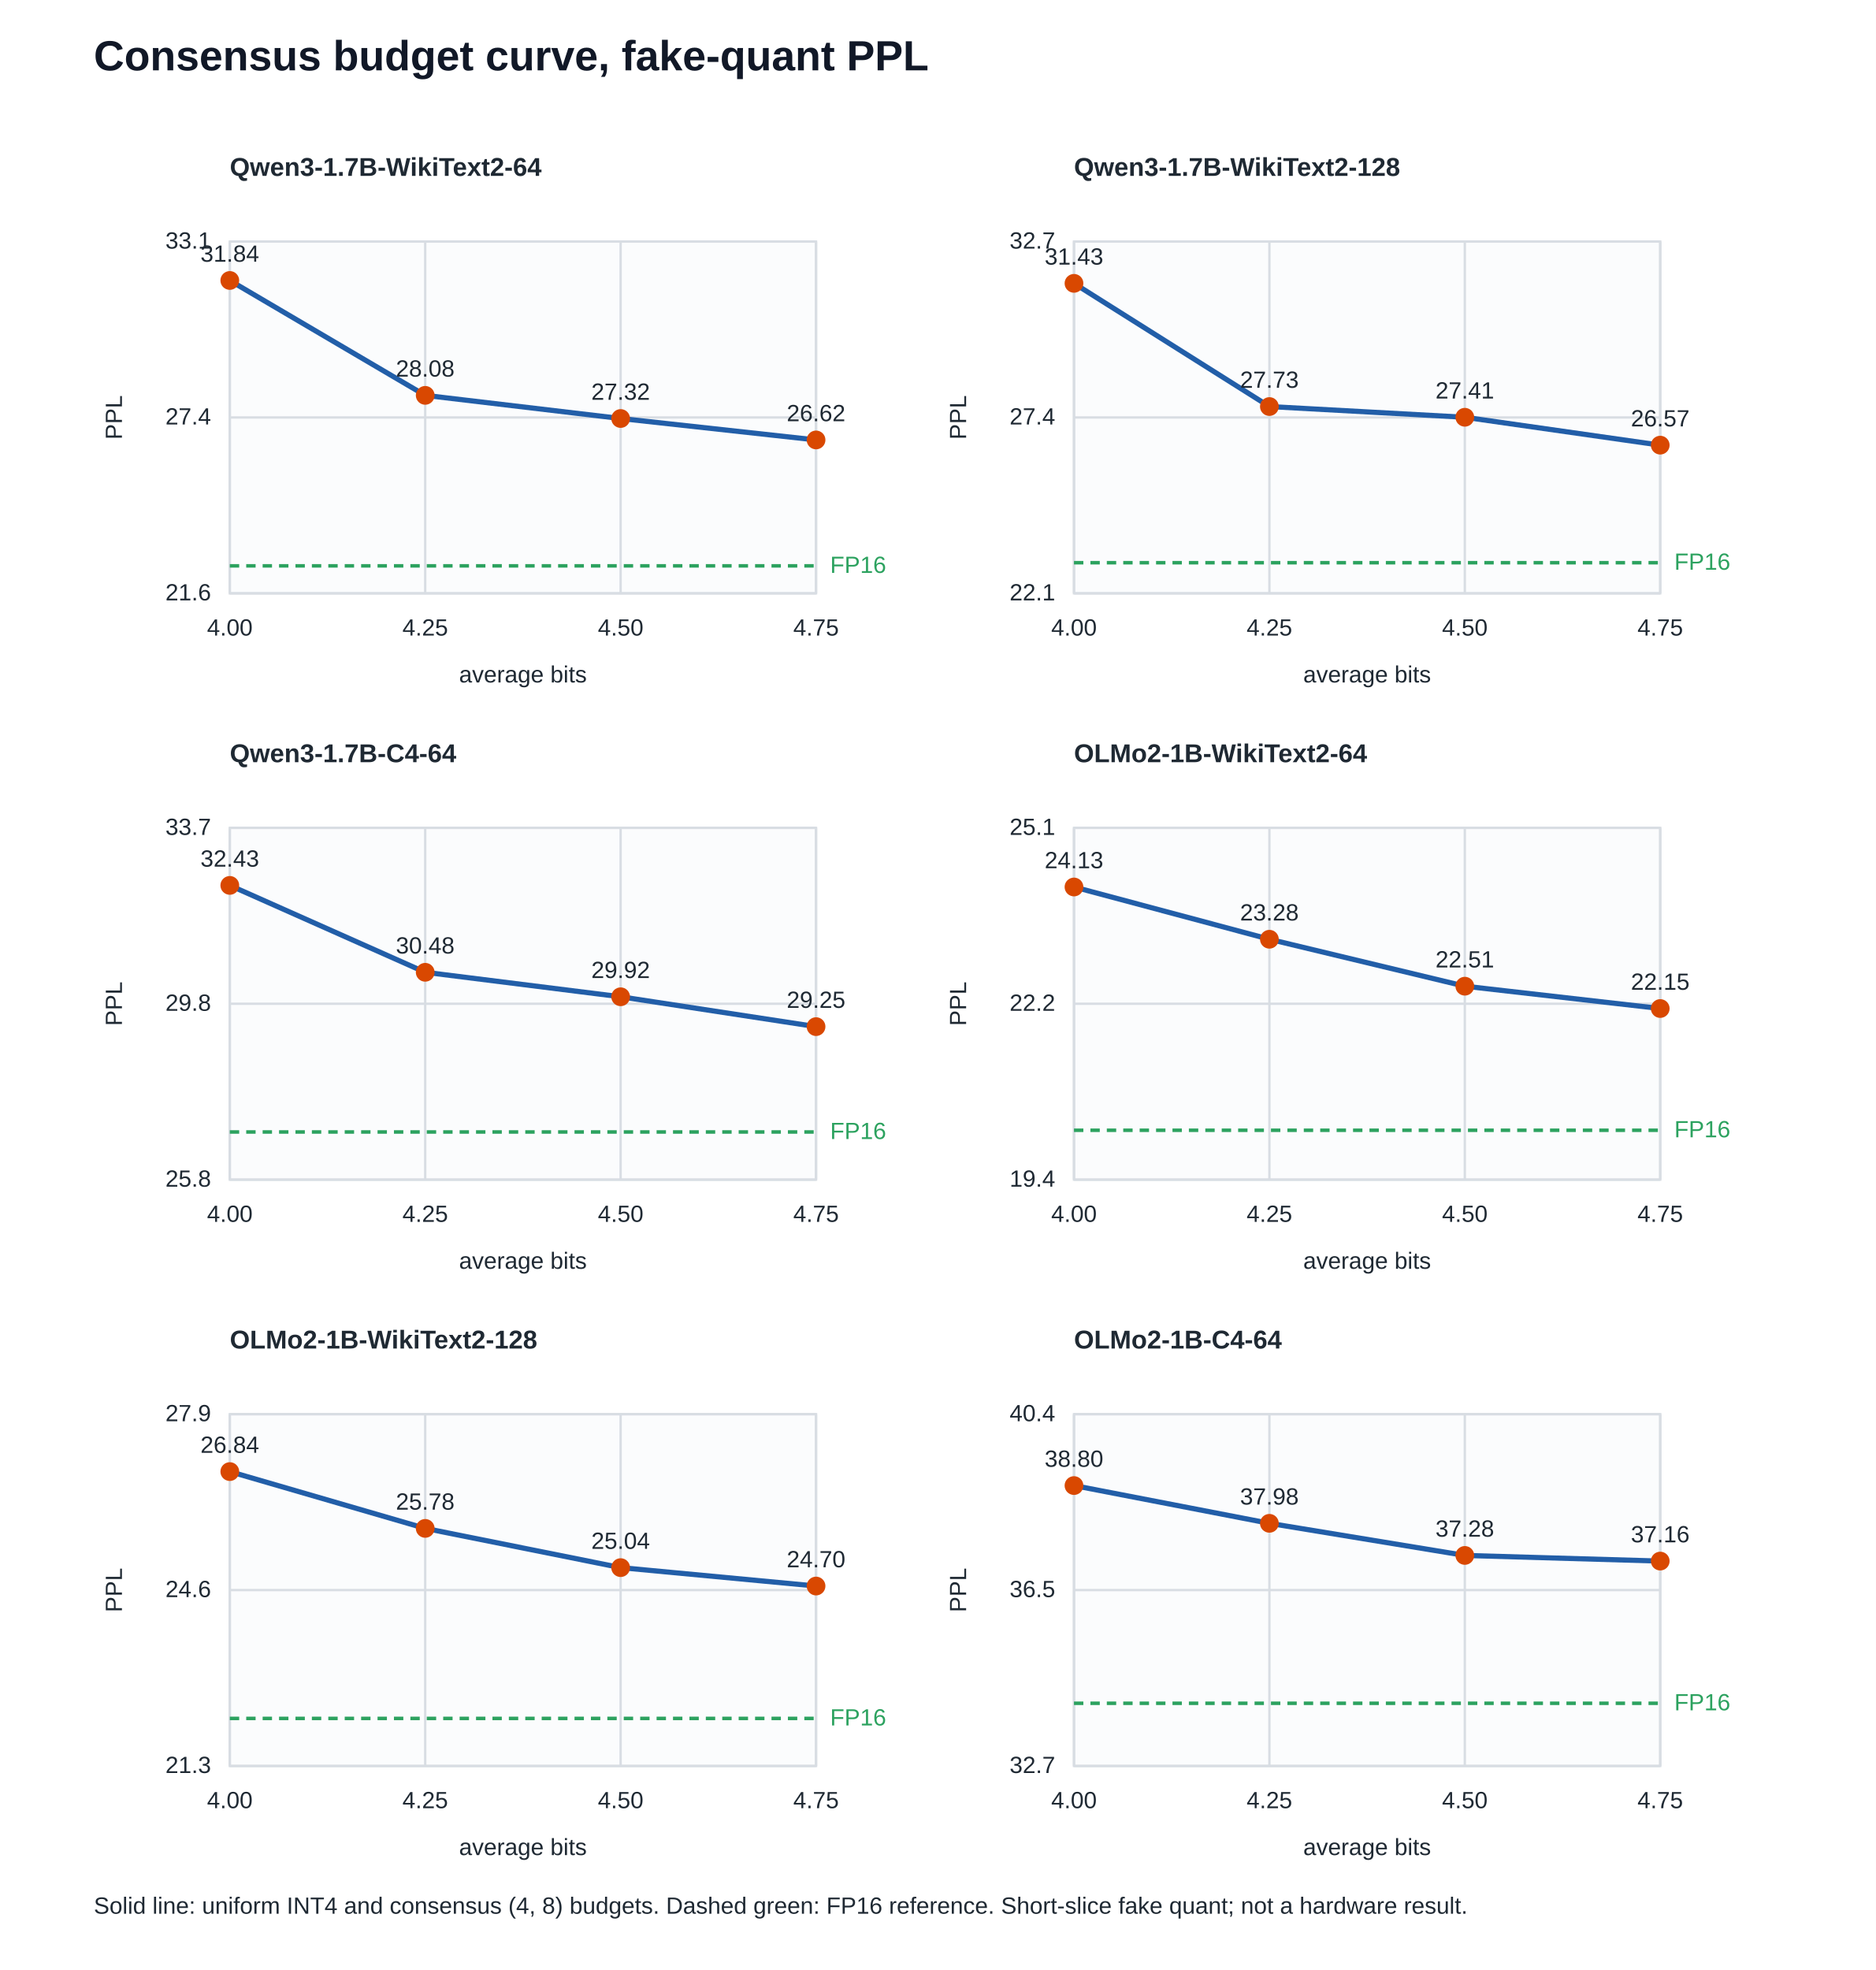
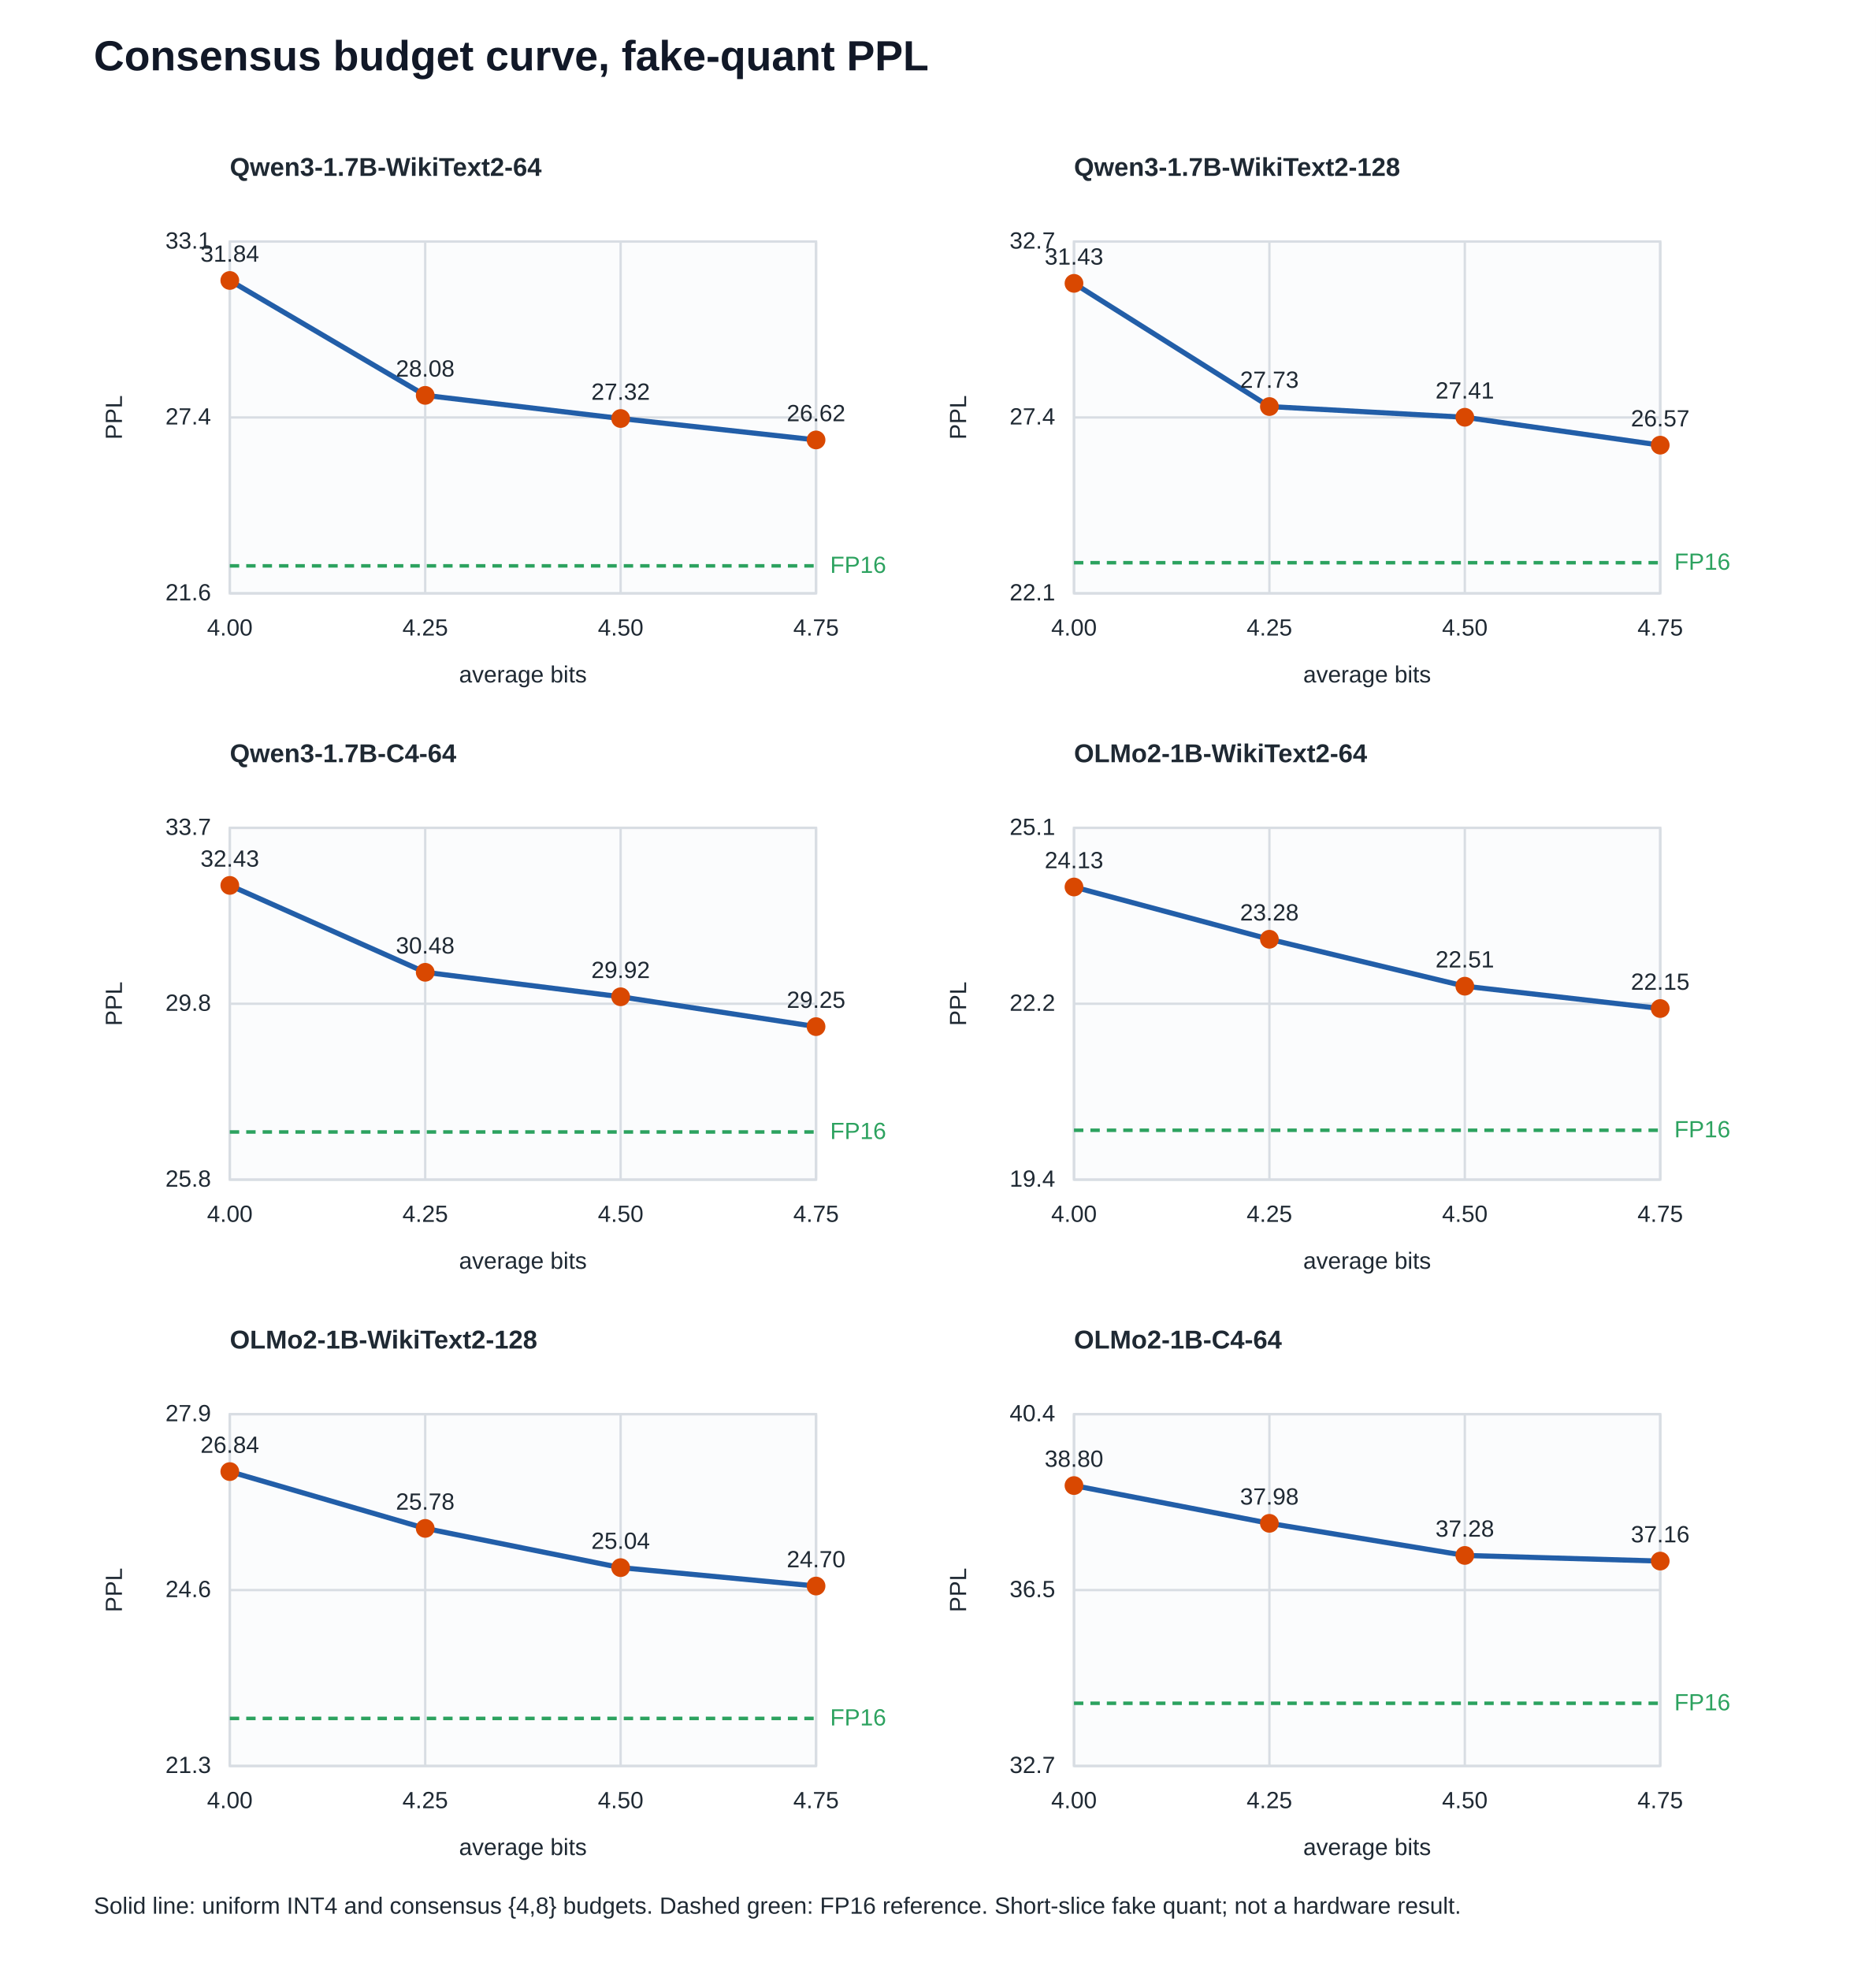
<svg xmlns="http://www.w3.org/2000/svg" width="800" height="840" viewBox="0 0 800 840">
  <style>text{font-family:Arial,Helvetica,sans-serif}.title{font-size:18px;font-weight:700}.label{font-size:11px}.small{font-size:10px}</style>
  <rect width="800" height="840" fill="#ffffff" />
  <text x="40" y="30" class="title" fill="#111827">Consensus budget curve, fake-quant PPL</text>
  <text x="98" y="75" class="label" font-weight="700" fill="#1f2933">Qwen3-1.7B-WikiText2-64</text>
  <rect x="98" y="103" width="250" height="150" fill="#fbfcfd" stroke="#d8dde3" />
  <line x1="98" y1="253.00" x2="348" y2="253.00" stroke="#d8dde3" stroke-width="1" />
  <text x="90" y="256.00" text-anchor="end" class="small" fill="#1f2933">21.6</text>
  <line x1="98" y1="178.00" x2="348" y2="178.00" stroke="#d8dde3" stroke-width="1" />
  <text x="90" y="181.00" text-anchor="end" class="small" fill="#1f2933">27.4</text>
  <line x1="98" y1="103.00" x2="348" y2="103.00" stroke="#d8dde3" stroke-width="1" />
  <text x="90" y="106.00" text-anchor="end" class="small" fill="#1f2933">33.1</text>
  <line x1="98.00" y1="103" x2="98.00" y2="253" stroke="#d8dde3" stroke-width="1" />
  <text x="98.00" y="271" text-anchor="middle" class="small" fill="#1f2933">4.00</text>
  <line x1="181.33" y1="103" x2="181.33" y2="253" stroke="#d8dde3" stroke-width="1" />
  <text x="181.33" y="271" text-anchor="middle" class="small" fill="#1f2933">4.25</text>
  <line x1="264.67" y1="103" x2="264.67" y2="253" stroke="#d8dde3" stroke-width="1" />
  <text x="264.67" y="271" text-anchor="middle" class="small" fill="#1f2933">4.50</text>
  <line x1="348.00" y1="103" x2="348.00" y2="253" stroke="#d8dde3" stroke-width="1" />
  <text x="348.00" y="271" text-anchor="middle" class="small" fill="#1f2933">4.75</text>
  <line x1="98" y1="241.28" x2="348" y2="241.28" stroke="#2ca25f" stroke-width="1.5" stroke-dasharray="4 3" />
  <text x="354" y="244.28" class="small" fill="#2ca25f">FP16</text>
  <path d="M 98.00 119.59 L 181.33 168.58 L 264.67 178.45 L 348.00 187.59" fill="none" stroke="#225ea8" stroke-width="2.2" />
  <circle cx="98.00" cy="119.59" r="4" fill="#d94801" />
  <text x="98.00" y="111.59" text-anchor="middle" class="small" fill="#1f2933">31.84</text>
  <circle cx="181.33" cy="168.58" r="4" fill="#d94801" />
  <text x="181.33" y="160.58" text-anchor="middle" class="small" fill="#1f2933">28.08</text>
  <circle cx="264.67" cy="178.45" r="4" fill="#d94801" />
  <text x="264.67" y="170.45" text-anchor="middle" class="small" fill="#1f2933">27.32</text>
  <circle cx="348.00" cy="187.59" r="4" fill="#d94801" />
  <text x="348.00" y="179.59" text-anchor="middle" class="small" fill="#1f2933">26.62</text>
-   <text x="223.0" y="291" text-anchor="middle" class="small" fill="#1f2933">average bits</text>
-   <text x="52" y="178.0" transform="rotate(-90 52 178.0)" text-anchor="middle" class="small" fill="#1f2933">PPL</text>
+   <text x="223.00" y="291" text-anchor="middle" class="small" fill="#1f2933">average bits</text>
+   <text x="52" y="178.00" transform="rotate(-90 52 178.00)" text-anchor="middle" class="small" fill="#1f2933">PPL</text>
  <text x="458" y="75" class="label" font-weight="700" fill="#1f2933">Qwen3-1.7B-WikiText2-128</text>
  <rect x="458" y="103" width="250" height="150" fill="#fbfcfd" stroke="#d8dde3" />
  <line x1="458" y1="253.00" x2="708" y2="253.00" stroke="#d8dde3" stroke-width="1" />
  <text x="450" y="256.00" text-anchor="end" class="small" fill="#1f2933">22.1</text>
  <line x1="458" y1="178.00" x2="708" y2="178.00" stroke="#d8dde3" stroke-width="1" />
  <text x="450" y="181.00" text-anchor="end" class="small" fill="#1f2933">27.4</text>
  <line x1="458" y1="103.00" x2="708" y2="103.00" stroke="#d8dde3" stroke-width="1" />
  <text x="450" y="106.00" text-anchor="end" class="small" fill="#1f2933">32.7</text>
  <line x1="458.00" y1="103" x2="458.00" y2="253" stroke="#d8dde3" stroke-width="1" />
  <text x="458.00" y="271" text-anchor="middle" class="small" fill="#1f2933">4.00</text>
  <line x1="541.33" y1="103" x2="541.33" y2="253" stroke="#d8dde3" stroke-width="1" />
  <text x="541.33" y="271" text-anchor="middle" class="small" fill="#1f2933">4.25</text>
  <line x1="624.67" y1="103" x2="624.67" y2="253" stroke="#d8dde3" stroke-width="1" />
  <text x="624.67" y="271" text-anchor="middle" class="small" fill="#1f2933">4.50</text>
  <line x1="708.00" y1="103" x2="708.00" y2="253" stroke="#d8dde3" stroke-width="1" />
  <text x="708.00" y="271" text-anchor="middle" class="small" fill="#1f2933">4.75</text>
  <line x1="458" y1="239.94" x2="708" y2="239.94" stroke="#2ca25f" stroke-width="1.5" stroke-dasharray="4 3" />
  <text x="714" y="242.94" class="small" fill="#2ca25f">FP16</text>
  <path d="M 458.00 120.82 L 541.33 173.35 L 624.67 177.92 L 708.00 189.81" fill="none" stroke="#225ea8" stroke-width="2.2" />
  <circle cx="458.00" cy="120.82" r="4" fill="#d94801" />
  <text x="458.00" y="112.82" text-anchor="middle" class="small" fill="#1f2933">31.43</text>
  <circle cx="541.33" cy="173.35" r="4" fill="#d94801" />
  <text x="541.33" y="165.35" text-anchor="middle" class="small" fill="#1f2933">27.73</text>
  <circle cx="624.67" cy="177.92" r="4" fill="#d94801" />
  <text x="624.67" y="169.92" text-anchor="middle" class="small" fill="#1f2933">27.41</text>
  <circle cx="708.00" cy="189.81" r="4" fill="#d94801" />
  <text x="708.00" y="181.81" text-anchor="middle" class="small" fill="#1f2933">26.57</text>
-   <text x="583.0" y="291" text-anchor="middle" class="small" fill="#1f2933">average bits</text>
-   <text x="412" y="178.0" transform="rotate(-90 412 178.0)" text-anchor="middle" class="small" fill="#1f2933">PPL</text>
+   <text x="583.00" y="291" text-anchor="middle" class="small" fill="#1f2933">average bits</text>
+   <text x="412" y="178.00" transform="rotate(-90 412 178.00)" text-anchor="middle" class="small" fill="#1f2933">PPL</text>
  <text x="98" y="325" class="label" font-weight="700" fill="#1f2933">Qwen3-1.7B-C4-64</text>
  <rect x="98" y="353" width="250" height="150" fill="#fbfcfd" stroke="#d8dde3" />
  <line x1="98" y1="503.00" x2="348" y2="503.00" stroke="#d8dde3" stroke-width="1" />
  <text x="90" y="506.00" text-anchor="end" class="small" fill="#1f2933">25.8</text>
  <line x1="98" y1="428.00" x2="348" y2="428.00" stroke="#d8dde3" stroke-width="1" />
  <text x="90" y="431.00" text-anchor="end" class="small" fill="#1f2933">29.8</text>
  <line x1="98" y1="353.00" x2="348" y2="353.00" stroke="#d8dde3" stroke-width="1" />
  <text x="90" y="356.00" text-anchor="end" class="small" fill="#1f2933">33.7</text>
  <line x1="98.00" y1="353" x2="98.00" y2="503" stroke="#d8dde3" stroke-width="1" />
  <text x="98.00" y="521" text-anchor="middle" class="small" fill="#1f2933">4.00</text>
  <line x1="181.33" y1="353" x2="181.33" y2="503" stroke="#d8dde3" stroke-width="1" />
  <text x="181.33" y="521" text-anchor="middle" class="small" fill="#1f2933">4.25</text>
  <line x1="264.67" y1="353" x2="264.67" y2="503" stroke="#d8dde3" stroke-width="1" />
  <text x="264.67" y="521" text-anchor="middle" class="small" fill="#1f2933">4.50</text>
  <line x1="348.00" y1="353" x2="348.00" y2="503" stroke="#d8dde3" stroke-width="1" />
  <text x="348.00" y="521" text-anchor="middle" class="small" fill="#1f2933">4.75</text>
  <line x1="98" y1="482.67" x2="348" y2="482.67" stroke="#2ca25f" stroke-width="1.5" stroke-dasharray="4 3" />
  <text x="354" y="485.67" class="small" fill="#2ca25f">FP16</text>
  <path d="M 98.00 377.53 L 181.33 414.58 L 264.67 425.02 L 348.00 437.75" fill="none" stroke="#225ea8" stroke-width="2.2" />
  <circle cx="98.00" cy="377.53" r="4" fill="#d94801" />
  <text x="98.00" y="369.53" text-anchor="middle" class="small" fill="#1f2933">32.43</text>
  <circle cx="181.33" cy="414.58" r="4" fill="#d94801" />
  <text x="181.33" y="406.58" text-anchor="middle" class="small" fill="#1f2933">30.48</text>
  <circle cx="264.67" cy="425.02" r="4" fill="#d94801" />
  <text x="264.67" y="417.02" text-anchor="middle" class="small" fill="#1f2933">29.92</text>
  <circle cx="348.00" cy="437.75" r="4" fill="#d94801" />
  <text x="348.00" y="429.75" text-anchor="middle" class="small" fill="#1f2933">29.25</text>
-   <text x="223.0" y="541" text-anchor="middle" class="small" fill="#1f2933">average bits</text>
-   <text x="52" y="428.0" transform="rotate(-90 52 428.0)" text-anchor="middle" class="small" fill="#1f2933">PPL</text>
+   <text x="223.00" y="541" text-anchor="middle" class="small" fill="#1f2933">average bits</text>
+   <text x="52" y="428.00" transform="rotate(-90 52 428.00)" text-anchor="middle" class="small" fill="#1f2933">PPL</text>
  <text x="458" y="325" class="label" font-weight="700" fill="#1f2933">OLMo2-1B-WikiText2-64</text>
  <rect x="458" y="353" width="250" height="150" fill="#fbfcfd" stroke="#d8dde3" />
  <line x1="458" y1="503.00" x2="708" y2="503.00" stroke="#d8dde3" stroke-width="1" />
  <text x="450" y="506.00" text-anchor="end" class="small" fill="#1f2933">19.4</text>
  <line x1="458" y1="428.00" x2="708" y2="428.00" stroke="#d8dde3" stroke-width="1" />
  <text x="450" y="431.00" text-anchor="end" class="small" fill="#1f2933">22.2</text>
  <line x1="458" y1="353.00" x2="708" y2="353.00" stroke="#d8dde3" stroke-width="1" />
  <text x="450" y="356.00" text-anchor="end" class="small" fill="#1f2933">25.1</text>
  <line x1="458.00" y1="353" x2="458.00" y2="503" stroke="#d8dde3" stroke-width="1" />
  <text x="458.00" y="521" text-anchor="middle" class="small" fill="#1f2933">4.00</text>
  <line x1="541.33" y1="353" x2="541.33" y2="503" stroke="#d8dde3" stroke-width="1" />
  <text x="541.33" y="521" text-anchor="middle" class="small" fill="#1f2933">4.25</text>
  <line x1="624.67" y1="353" x2="624.67" y2="503" stroke="#d8dde3" stroke-width="1" />
  <text x="624.67" y="521" text-anchor="middle" class="small" fill="#1f2933">4.50</text>
  <line x1="708.00" y1="353" x2="708.00" y2="503" stroke="#d8dde3" stroke-width="1" />
  <text x="708.00" y="521" text-anchor="middle" class="small" fill="#1f2933">4.75</text>
  <line x1="458" y1="481.94" x2="708" y2="481.94" stroke="#2ca25f" stroke-width="1.5" stroke-dasharray="4 3" />
  <text x="714" y="484.94" class="small" fill="#2ca25f">FP16</text>
  <path d="M 458.00 378.21 L 541.33 400.49 L 624.67 420.51 L 708.00 430.03" fill="none" stroke="#225ea8" stroke-width="2.2" />
  <circle cx="458.00" cy="378.21" r="4" fill="#d94801" />
  <text x="458.00" y="370.21" text-anchor="middle" class="small" fill="#1f2933">24.13</text>
  <circle cx="541.33" cy="400.49" r="4" fill="#d94801" />
  <text x="541.33" y="392.49" text-anchor="middle" class="small" fill="#1f2933">23.28</text>
  <circle cx="624.67" cy="420.51" r="4" fill="#d94801" />
  <text x="624.67" y="412.51" text-anchor="middle" class="small" fill="#1f2933">22.51</text>
  <circle cx="708.00" cy="430.03" r="4" fill="#d94801" />
  <text x="708.00" y="422.03" text-anchor="middle" class="small" fill="#1f2933">22.15</text>
-   <text x="583.0" y="541" text-anchor="middle" class="small" fill="#1f2933">average bits</text>
-   <text x="412" y="428.0" transform="rotate(-90 412 428.0)" text-anchor="middle" class="small" fill="#1f2933">PPL</text>
+   <text x="583.00" y="541" text-anchor="middle" class="small" fill="#1f2933">average bits</text>
+   <text x="412" y="428.00" transform="rotate(-90 412 428.00)" text-anchor="middle" class="small" fill="#1f2933">PPL</text>
  <text x="98" y="575" class="label" font-weight="700" fill="#1f2933">OLMo2-1B-WikiText2-128</text>
  <rect x="98" y="603" width="250" height="150" fill="#fbfcfd" stroke="#d8dde3" />
  <line x1="98" y1="753.00" x2="348" y2="753.00" stroke="#d8dde3" stroke-width="1" />
  <text x="90" y="756.00" text-anchor="end" class="small" fill="#1f2933">21.3</text>
  <line x1="98" y1="678.00" x2="348" y2="678.00" stroke="#d8dde3" stroke-width="1" />
  <text x="90" y="681.00" text-anchor="end" class="small" fill="#1f2933">24.6</text>
  <line x1="98" y1="603.00" x2="348" y2="603.00" stroke="#d8dde3" stroke-width="1" />
  <text x="90" y="606.00" text-anchor="end" class="small" fill="#1f2933">27.9</text>
  <line x1="98.00" y1="603" x2="98.00" y2="753" stroke="#d8dde3" stroke-width="1" />
  <text x="98.00" y="771" text-anchor="middle" class="small" fill="#1f2933">4.00</text>
  <line x1="181.33" y1="603" x2="181.33" y2="753" stroke="#d8dde3" stroke-width="1" />
  <text x="181.33" y="771" text-anchor="middle" class="small" fill="#1f2933">4.25</text>
  <line x1="264.67" y1="603" x2="264.67" y2="753" stroke="#d8dde3" stroke-width="1" />
  <text x="264.67" y="771" text-anchor="middle" class="small" fill="#1f2933">4.50</text>
  <line x1="348.00" y1="603" x2="348.00" y2="753" stroke="#d8dde3" stroke-width="1" />
  <text x="348.00" y="771" text-anchor="middle" class="small" fill="#1f2933">4.75</text>
  <line x1="98" y1="732.73" x2="348" y2="732.73" stroke="#2ca25f" stroke-width="1.5" stroke-dasharray="4 3" />
  <text x="354" y="735.73" class="small" fill="#2ca25f">FP16</text>
  <path d="M 98.00 627.48 L 181.33 651.70 L 264.67 668.43 L 348.00 676.28" fill="none" stroke="#225ea8" stroke-width="2.2" />
  <circle cx="98.00" cy="627.48" r="4" fill="#d94801" />
  <text x="98.00" y="619.48" text-anchor="middle" class="small" fill="#1f2933">26.84</text>
  <circle cx="181.33" cy="651.70" r="4" fill="#d94801" />
  <text x="181.33" y="643.70" text-anchor="middle" class="small" fill="#1f2933">25.78</text>
  <circle cx="264.67" cy="668.43" r="4" fill="#d94801" />
  <text x="264.67" y="660.43" text-anchor="middle" class="small" fill="#1f2933">25.04</text>
  <circle cx="348.00" cy="676.28" r="4" fill="#d94801" />
  <text x="348.00" y="668.28" text-anchor="middle" class="small" fill="#1f2933">24.70</text>
-   <text x="223.0" y="791" text-anchor="middle" class="small" fill="#1f2933">average bits</text>
-   <text x="52" y="678.0" transform="rotate(-90 52 678.0)" text-anchor="middle" class="small" fill="#1f2933">PPL</text>
+   <text x="223.00" y="791" text-anchor="middle" class="small" fill="#1f2933">average bits</text>
+   <text x="52" y="678.00" transform="rotate(-90 52 678.00)" text-anchor="middle" class="small" fill="#1f2933">PPL</text>
  <text x="458" y="575" class="label" font-weight="700" fill="#1f2933">OLMo2-1B-C4-64</text>
  <rect x="458" y="603" width="250" height="150" fill="#fbfcfd" stroke="#d8dde3" />
  <line x1="458" y1="753.00" x2="708" y2="753.00" stroke="#d8dde3" stroke-width="1" />
  <text x="450" y="756.00" text-anchor="end" class="small" fill="#1f2933">32.7</text>
  <line x1="458" y1="678.00" x2="708" y2="678.00" stroke="#d8dde3" stroke-width="1" />
  <text x="450" y="681.00" text-anchor="end" class="small" fill="#1f2933">36.5</text>
  <line x1="458" y1="603.00" x2="708" y2="603.00" stroke="#d8dde3" stroke-width="1" />
  <text x="450" y="606.00" text-anchor="end" class="small" fill="#1f2933">40.4</text>
  <line x1="458.00" y1="603" x2="458.00" y2="753" stroke="#d8dde3" stroke-width="1" />
  <text x="458.00" y="771" text-anchor="middle" class="small" fill="#1f2933">4.00</text>
  <line x1="541.33" y1="603" x2="541.33" y2="753" stroke="#d8dde3" stroke-width="1" />
  <text x="541.33" y="771" text-anchor="middle" class="small" fill="#1f2933">4.25</text>
  <line x1="624.67" y1="603" x2="624.67" y2="753" stroke="#d8dde3" stroke-width="1" />
  <text x="624.67" y="771" text-anchor="middle" class="small" fill="#1f2933">4.50</text>
  <line x1="708.00" y1="603" x2="708.00" y2="753" stroke="#d8dde3" stroke-width="1" />
  <text x="708.00" y="771" text-anchor="middle" class="small" fill="#1f2933">4.75</text>
  <line x1="458" y1="726.27" x2="708" y2="726.27" stroke="#2ca25f" stroke-width="1.5" stroke-dasharray="4 3" />
  <text x="714" y="729.27" class="small" fill="#2ca25f">FP16</text>
  <path d="M 458.00 633.44 L 541.33 649.54 L 624.67 663.23 L 708.00 665.64" fill="none" stroke="#225ea8" stroke-width="2.2" />
  <circle cx="458.00" cy="633.44" r="4" fill="#d94801" />
  <text x="458.00" y="625.44" text-anchor="middle" class="small" fill="#1f2933">38.80</text>
  <circle cx="541.33" cy="649.54" r="4" fill="#d94801" />
  <text x="541.33" y="641.54" text-anchor="middle" class="small" fill="#1f2933">37.98</text>
  <circle cx="624.67" cy="663.23" r="4" fill="#d94801" />
  <text x="624.67" y="655.23" text-anchor="middle" class="small" fill="#1f2933">37.28</text>
  <circle cx="708.00" cy="665.64" r="4" fill="#d94801" />
  <text x="708.00" y="657.64" text-anchor="middle" class="small" fill="#1f2933">37.16</text>
-   <text x="583.0" y="791" text-anchor="middle" class="small" fill="#1f2933">average bits</text>
-   <text x="412" y="678.0" transform="rotate(-90 412 678.0)" text-anchor="middle" class="small" fill="#1f2933">PPL</text>
-   <text x="40" y="816" class="small" fill="#1f2933">Solid line: uniform INT4 and consensus (4, 8) budgets. Dashed green: FP16 reference. Short-slice fake quant; not a hardware result.</text>
+   <text x="583.00" y="791" text-anchor="middle" class="small" fill="#1f2933">average bits</text>
+   <text x="412" y="678.00" transform="rotate(-90 412 678.00)" text-anchor="middle" class="small" fill="#1f2933">PPL</text>
+   <text x="40" y="816" class="small" fill="#1f2933">Solid line: uniform INT4 and consensus {4,8} budgets. Dashed green: FP16 reference. Short-slice fake quant; not a hardware result.</text>
</svg>
